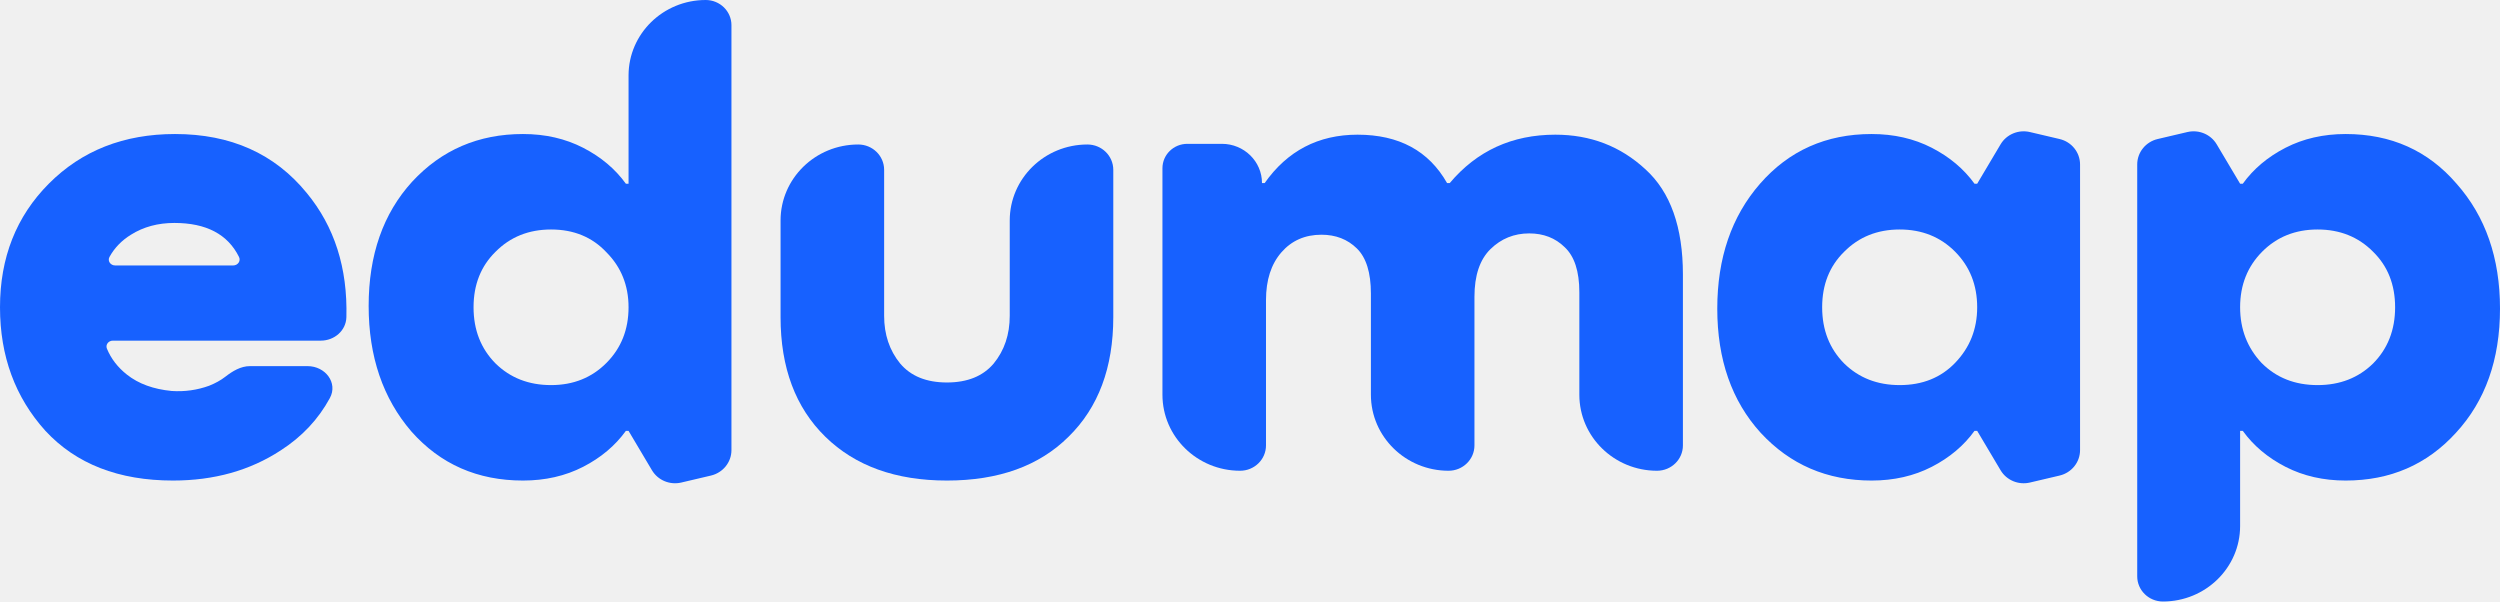
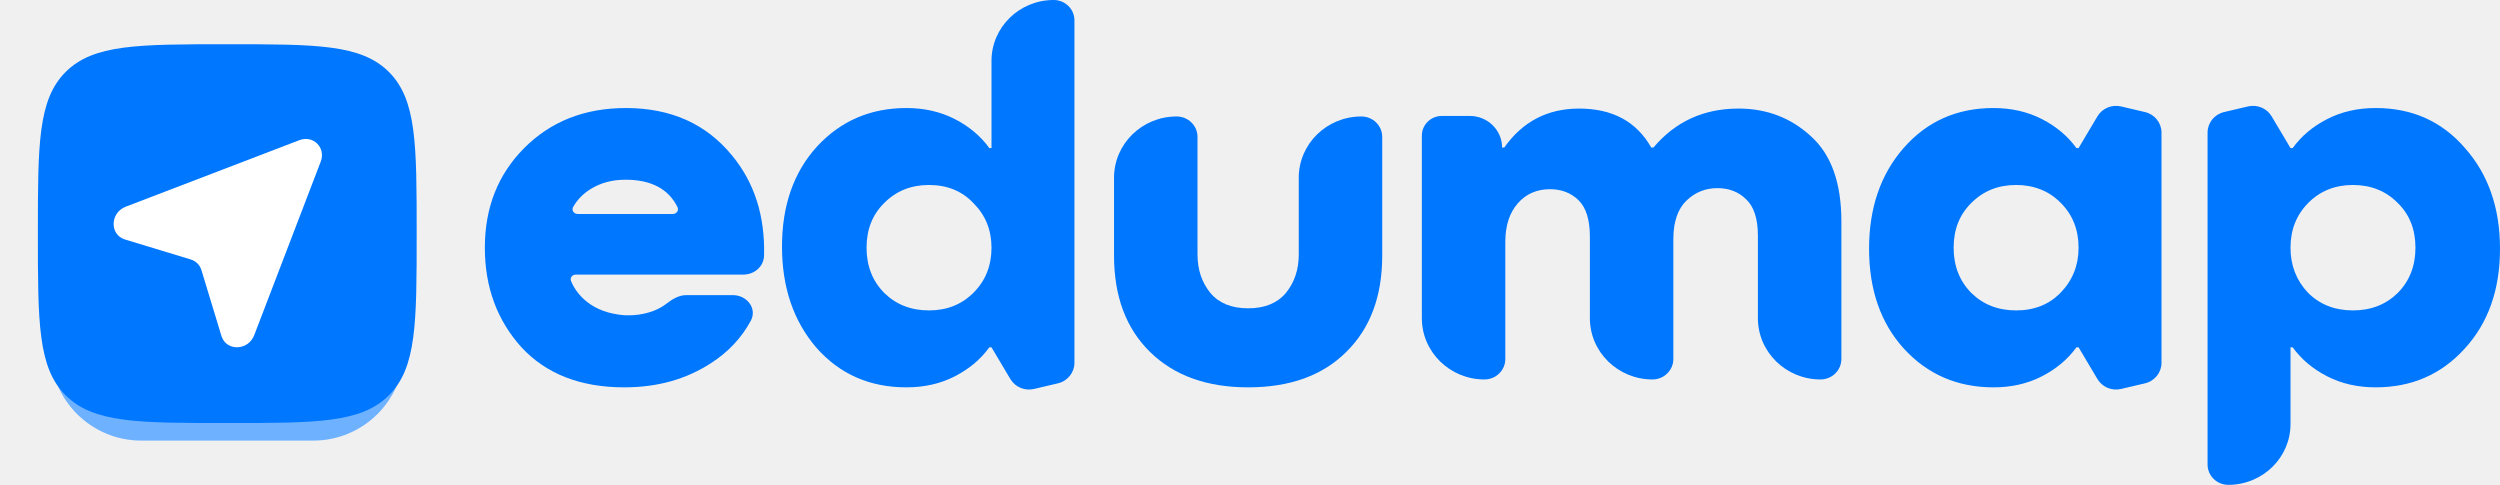
- <svg xmlns="http://www.w3.org/2000/svg" width="133" height="32" viewBox="0 0 133 32" fill="none">
-   <path d="M9.312 7.13C12.274 7.13 14.608 8.174 16.314 10.261C17.793 12.049 18.497 14.254 18.428 16.877C18.409 17.587 17.791 18.122 17.066 18.122H6.004C5.771 18.122 5.601 18.337 5.688 18.548C5.908 19.082 6.263 19.543 6.753 19.93C7.369 20.417 8.163 20.707 9.135 20.8C9.822 20.846 10.485 20.754 11.125 20.522C11.461 20.388 11.748 20.228 11.986 20.043C12.368 19.746 12.807 19.478 13.295 19.478H16.365C17.305 19.478 17.99 20.364 17.549 21.177C16.936 22.307 16.062 23.236 14.928 23.965C13.293 25.032 11.386 25.565 9.206 25.565C6.315 25.565 4.052 24.684 2.417 22.922C0.806 21.136 0 18.945 0 16.348C0 13.704 0.865 11.513 2.595 9.774C4.348 8.012 6.587 7.13 9.312 7.13ZM9.277 11.861C8.4 11.861 7.63 12.07 6.967 12.487C6.473 12.791 6.092 13.185 5.825 13.668C5.707 13.88 5.878 14.122 6.125 14.122H12.407C12.65 14.122 12.822 13.887 12.716 13.672C12.12 12.465 10.974 11.861 9.277 11.861Z" fill="#1761FF" />
-   <path d="M33.439 9.774V4.017C33.439 1.799 35.277 0 37.544 0C38.3 0 38.913 0.6 38.913 1.339V23.947C38.913 24.59 38.462 25.149 37.823 25.3L36.245 25.671C35.635 25.815 35 25.549 34.684 25.017L33.439 22.922H33.297C32.728 23.71 31.97 24.348 31.022 24.835C30.074 25.322 29.008 25.565 27.823 25.565C25.406 25.565 23.427 24.696 21.887 22.956C20.371 21.194 19.612 18.968 19.612 16.278C19.612 13.565 20.382 11.362 21.923 9.67C23.487 7.977 25.453 7.13 27.823 7.13C29.008 7.13 30.074 7.374 31.022 7.861C31.97 8.348 32.728 8.986 33.297 9.774H33.439ZM26.366 13.391C25.584 14.156 25.193 15.142 25.193 16.348C25.193 17.554 25.584 18.551 26.366 19.339C27.148 20.104 28.131 20.487 29.316 20.487C30.5 20.487 31.484 20.093 32.266 19.304C33.048 18.516 33.439 17.53 33.439 16.348C33.439 15.188 33.048 14.214 32.266 13.426C31.508 12.614 30.524 12.209 29.316 12.209C28.131 12.209 27.148 12.603 26.366 13.391Z" fill="#1761FF" />
-   <path d="M41.526 16.87V11.73C41.526 9.497 43.376 7.687 45.658 7.687C46.419 7.687 47.036 8.29 47.036 9.035V16.8C47.036 17.797 47.32 18.643 47.889 19.339C48.457 20.012 49.287 20.348 50.377 20.348C51.467 20.348 52.296 20.012 52.865 19.339C53.434 18.643 53.718 17.797 53.718 16.8V11.73C53.718 9.497 55.568 7.687 57.85 7.687C58.611 7.687 59.227 8.29 59.227 9.035V16.87C59.227 19.559 58.433 21.681 56.846 23.235C55.282 24.788 53.126 25.565 50.377 25.565C47.652 25.565 45.495 24.788 43.908 23.235C42.32 21.681 41.526 19.559 41.526 16.87Z" fill="#1761FF" />
-   <path d="M82.742 7.165C84.614 7.165 86.213 7.78 87.54 9.009C88.867 10.214 89.531 12.081 89.531 14.609V23.696C89.531 24.44 88.914 25.044 88.153 25.044C85.871 25.044 84.021 23.233 84.021 21V15.548C84.021 14.435 83.761 13.635 83.239 13.148C82.742 12.661 82.114 12.417 81.356 12.417C80.55 12.417 79.863 12.696 79.294 13.252C78.725 13.809 78.441 14.655 78.441 15.791V23.696C78.441 24.44 77.824 25.044 77.064 25.044C74.782 25.044 72.932 23.233 72.932 21V15.617C72.932 14.504 72.683 13.704 72.185 13.217C71.688 12.73 71.06 12.487 70.302 12.487C69.425 12.487 68.714 12.8 68.169 13.426C67.624 14.052 67.351 14.899 67.351 15.965V23.696C67.351 24.44 66.735 25.044 65.974 25.044C63.692 25.044 61.842 23.233 61.842 21V8.948C61.842 8.232 62.435 7.652 63.166 7.652H65.005C66.183 7.652 67.138 8.587 67.138 9.739H67.28C68.489 8.023 70.136 7.165 72.221 7.165C74.425 7.165 76.012 8.023 76.984 9.739H77.126C78.571 8.023 80.443 7.165 82.742 7.165Z" fill="#1761FF" />
-   <path d="M105.186 9.774L106.431 7.678C106.747 7.147 107.381 6.881 107.992 7.025L109.57 7.396C110.209 7.546 110.659 8.106 110.659 8.749V23.947C110.659 24.59 110.209 25.149 109.57 25.3L107.992 25.671C107.381 25.815 106.747 25.549 106.431 25.017L105.186 22.922H105.044C104.475 23.71 103.717 24.348 102.769 24.835C101.821 25.322 100.755 25.565 99.57 25.565C97.2 25.565 95.234 24.719 93.669 23.026C92.129 21.333 91.359 19.13 91.359 16.417C91.359 13.727 92.118 11.513 93.634 9.774C95.174 8.012 97.153 7.13 99.57 7.13C100.755 7.13 101.821 7.374 102.769 7.861C103.717 8.348 104.475 8.986 105.044 9.774H105.186ZM101.063 20.487C102.271 20.487 103.254 20.093 104.013 19.304C104.795 18.493 105.186 17.507 105.186 16.348C105.186 15.165 104.795 14.18 104.013 13.391C103.231 12.603 102.247 12.209 101.063 12.209C99.878 12.209 98.894 12.603 98.112 13.391C97.331 14.156 96.939 15.142 96.939 16.348C96.939 17.554 97.331 18.551 98.112 19.339C98.894 20.104 99.878 20.487 101.063 20.487Z" fill="#1761FF" />
-   <path d="M124.789 7.13C127.206 7.13 129.173 8.012 130.69 9.774C132.23 11.513 133 13.727 133 16.417C133 19.13 132.218 21.333 130.654 23.026C129.114 24.719 127.159 25.565 124.789 25.565C123.605 25.565 122.538 25.322 121.59 24.835C120.643 24.348 119.884 23.71 119.316 22.922H119.174V27.983C119.174 30.201 117.336 32 115.068 32C114.312 32 113.7 31.4 113.7 30.661V8.749C113.7 8.106 114.15 7.546 114.789 7.396L116.367 7.025C116.978 6.881 117.613 7.147 117.928 7.678L119.174 9.774H119.316C119.884 8.986 120.643 8.348 121.59 7.861C122.538 7.374 123.605 7.13 124.789 7.13ZM123.297 20.487C124.481 20.487 125.465 20.104 126.247 19.339C127.029 18.551 127.42 17.554 127.42 16.348C127.42 15.142 127.029 14.156 126.247 13.391C125.465 12.603 124.481 12.209 123.297 12.209C122.112 12.209 121.128 12.603 120.346 13.391C119.564 14.18 119.174 15.165 119.174 16.348C119.174 17.507 119.553 18.493 120.311 19.304C121.093 20.093 122.088 20.487 123.297 20.487Z" fill="#1761FF" />
+ <svg xmlns="http://www.w3.org/2000/svg" width="165" height="32" viewBox="0 0 165 32" fill="none">
+   <path d="M3.325 22.061H26.675V23.08C26.675 26.394 23.989 29.08 20.675 29.08H9.325C6.011 29.08 3.325 26.394 3.325 23.08V22.061Z" fill="#6EB2FF" />
+   <path fill-rule="evenodd" clip-rule="evenodd" d="M4.331 26.09C6.161 27.92 9.107 27.92 15 27.92C20.892 27.92 23.839 27.92 25.669 26.09C27.5 24.259 27.5 21.313 27.5 15.42C27.5 9.528 27.5 6.581 25.669 4.751C23.839 2.92 20.892 2.92 15 2.92C9.107 2.92 6.161 2.92 4.331 4.751C2.5 6.581 2.5 9.528 2.5 15.42C2.5 21.313 2.5 24.259 4.331 26.09Z" fill="#0077FF" />
+   <path d="M16.778 22.122L21.169 10.665C21.52 9.746 20.674 8.9 19.755 9.252L8.298 13.642C7.26 14.04 7.226 15.495 8.248 15.806L12.594 17.126C12.932 17.229 13.191 17.488 13.294 17.826L14.615 22.172C14.925 23.194 16.381 23.16 16.778 22.122Z" fill="white" />
+   <path d="M41.312 7.13C44.274 7.13 46.608 8.174 48.315 10.261C49.792 12.049 50.497 14.254 50.428 16.877C50.409 17.587 49.791 18.122 49.066 18.122H38.004C37.771 18.122 37.601 18.337 37.688 18.548C37.908 19.082 38.263 19.543 38.753 19.93C39.369 20.417 40.163 20.707 41.135 20.8C41.822 20.846 42.485 20.754 43.125 20.522C43.461 20.388 43.748 20.228 43.986 20.043C44.368 19.746 44.807 19.478 45.295 19.478H48.365C49.304 19.478 49.99 20.364 49.549 21.177C48.936 22.307 48.062 23.236 46.928 23.965C45.293 25.032 43.386 25.565 41.206 25.565C38.315 25.565 36.052 24.684 34.417 22.922C32.806 21.136 32 18.945 32 16.348C32 13.704 32.865 11.513 34.595 9.774C36.348 8.012 38.587 7.13 41.312 7.13ZM41.277 11.861C40.4 11.861 39.63 12.07 38.967 12.487C38.473 12.791 38.093 13.185 37.825 13.668C37.707 13.88 37.878 14.122 38.125 14.122H44.407C44.65 14.122 44.822 13.887 44.716 13.672C44.12 12.465 42.974 11.861 41.277 11.861Z" fill="#0077FF" />
+   <path d="M65.439 9.774V4.017C65.439 1.799 67.277 0 69.544 0C70.3 0 70.913 0.6 70.913 1.339V23.947C70.913 24.59 70.462 25.149 69.823 25.3L68.245 25.671C67.635 25.815 67 25.549 66.684 25.017L65.439 22.922H65.297C64.728 23.71 63.97 24.348 63.022 24.835C62.074 25.322 61.008 25.565 59.823 25.565C57.406 25.565 55.427 24.696 53.887 22.956C52.371 21.194 51.612 18.968 51.612 16.278C51.612 13.565 52.382 11.362 53.923 9.67C55.487 7.977 57.453 7.13 59.823 7.13C61.008 7.13 62.074 7.374 63.022 7.861C63.97 8.348 64.728 8.986 65.297 9.774H65.439ZM58.366 13.391C57.584 14.156 57.193 15.142 57.193 16.348C57.193 17.554 57.584 18.551 58.366 19.339C59.148 20.104 60.131 20.487 61.316 20.487C62.501 20.487 63.484 20.093 64.266 19.304C65.048 18.516 65.439 17.53 65.439 16.348C65.439 15.188 65.048 14.214 64.266 13.426C63.508 12.614 62.524 12.209 61.316 12.209C60.131 12.209 59.148 12.603 58.366 13.391Z" fill="#0077FF" />
+   <path d="M73.526 16.87V11.73C73.526 9.497 75.376 7.687 77.658 7.687C78.419 7.687 79.036 8.29 79.036 9.035V16.8C79.036 17.797 79.32 18.643 79.889 19.339C80.457 20.012 81.287 20.348 82.377 20.348C83.467 20.348 84.296 20.012 84.865 19.339C85.433 18.643 85.718 17.797 85.718 16.8V11.73C85.718 9.497 87.568 7.687 89.85 7.687C90.611 7.687 91.227 8.29 91.227 9.035V16.87C91.227 19.559 90.433 21.681 88.846 23.235C87.282 24.788 85.126 25.565 82.377 25.565C79.652 25.565 77.495 24.788 75.908 23.235C74.32 21.681 73.526 19.559 73.526 16.87Z" fill="#0077FF" />
+   <path d="M114.742 7.165C116.614 7.165 118.213 7.78 119.54 9.009C120.867 10.214 121.531 12.081 121.531 14.609V23.696C121.531 24.44 120.914 25.044 120.153 25.044C117.871 25.044 116.021 23.233 116.021 21V15.548C116.021 14.435 115.761 13.635 115.239 13.148C114.742 12.661 114.114 12.417 113.356 12.417C112.55 12.417 111.863 12.696 111.294 13.252C110.725 13.809 110.441 14.655 110.441 15.791V23.696C110.441 24.44 109.824 25.044 109.064 25.044C106.782 25.044 104.932 23.233 104.932 21V15.617C104.932 14.504 104.683 13.704 104.185 13.217C103.688 12.73 103.06 12.487 102.302 12.487C101.425 12.487 100.714 12.8 100.169 13.426C99.624 14.052 99.351 14.899 99.351 15.965V23.696C99.351 24.44 98.735 25.044 97.974 25.044C95.692 25.044 93.842 23.233 93.842 21V8.948C93.842 8.232 94.435 7.652 95.166 7.652H97.005C98.183 7.652 99.138 8.587 99.138 9.739H99.28C100.489 8.023 102.136 7.165 104.221 7.165C106.425 7.165 108.012 8.023 108.984 9.739H109.126C110.571 8.023 112.443 7.165 114.742 7.165Z" fill="#0077FF" />
+   <path d="M137.186 9.774L138.431 7.678C138.747 7.147 139.381 6.881 139.992 7.025L141.57 7.396C142.209 7.546 142.659 8.106 142.659 8.749V23.947C142.659 24.59 142.209 25.149 141.57 25.3L139.992 25.671C139.381 25.815 138.747 25.549 138.431 25.017L137.186 22.922H137.044C136.475 23.71 135.717 24.348 134.769 24.835C133.821 25.322 132.755 25.565 131.57 25.565C129.2 25.565 127.233 24.719 125.67 23.026C124.129 21.333 123.359 19.13 123.359 16.417C123.359 13.727 124.117 11.513 125.634 9.774C127.174 8.012 129.153 7.13 131.57 7.13C132.755 7.13 133.821 7.374 134.769 7.861C135.717 8.348 136.475 8.986 137.044 9.774H137.186ZM133.063 20.487C134.271 20.487 135.254 20.093 136.013 19.304C136.795 18.493 137.186 17.507 137.186 16.348C137.186 15.165 136.795 14.18 136.013 13.391C135.231 12.603 134.247 12.209 133.063 12.209C131.878 12.209 130.894 12.603 130.112 13.391C129.331 14.156 128.94 15.142 128.94 16.348C128.94 17.554 129.331 18.551 130.112 19.339C130.894 20.104 131.878 20.487 133.063 20.487Z" fill="#0077FF" />
+   <path d="M156.789 7.13C159.206 7.13 161.173 8.012 162.69 9.774C164.23 11.513 165 13.727 165 16.417C165 19.13 164.218 21.333 162.654 23.026C161.114 24.719 159.159 25.565 156.789 25.565C155.605 25.565 154.538 25.322 153.59 24.835C152.643 24.348 151.884 23.71 151.316 22.922H151.174V27.983C151.174 30.201 149.336 32 147.068 32C146.312 32 145.7 31.4 145.7 30.661V8.749C145.7 8.106 146.15 7.546 146.789 7.396L148.367 7.025C148.978 6.881 149.613 7.147 149.928 7.678L151.174 9.774H151.316C151.884 8.986 152.643 8.348 153.59 7.861C154.538 7.374 155.605 7.13 156.789 7.13ZM155.297 20.487C156.481 20.487 157.465 20.104 158.247 19.339C159.029 18.551 159.42 17.554 159.42 16.348C159.42 15.142 159.029 14.156 158.247 13.391C157.465 12.603 156.481 12.209 155.297 12.209C154.112 12.209 153.128 12.603 152.346 13.391C151.564 14.18 151.174 15.165 151.174 16.348C151.174 17.507 151.553 18.493 152.311 19.304C153.093 20.093 154.088 20.487 155.297 20.487Z" fill="#0077FF" />
</svg>
